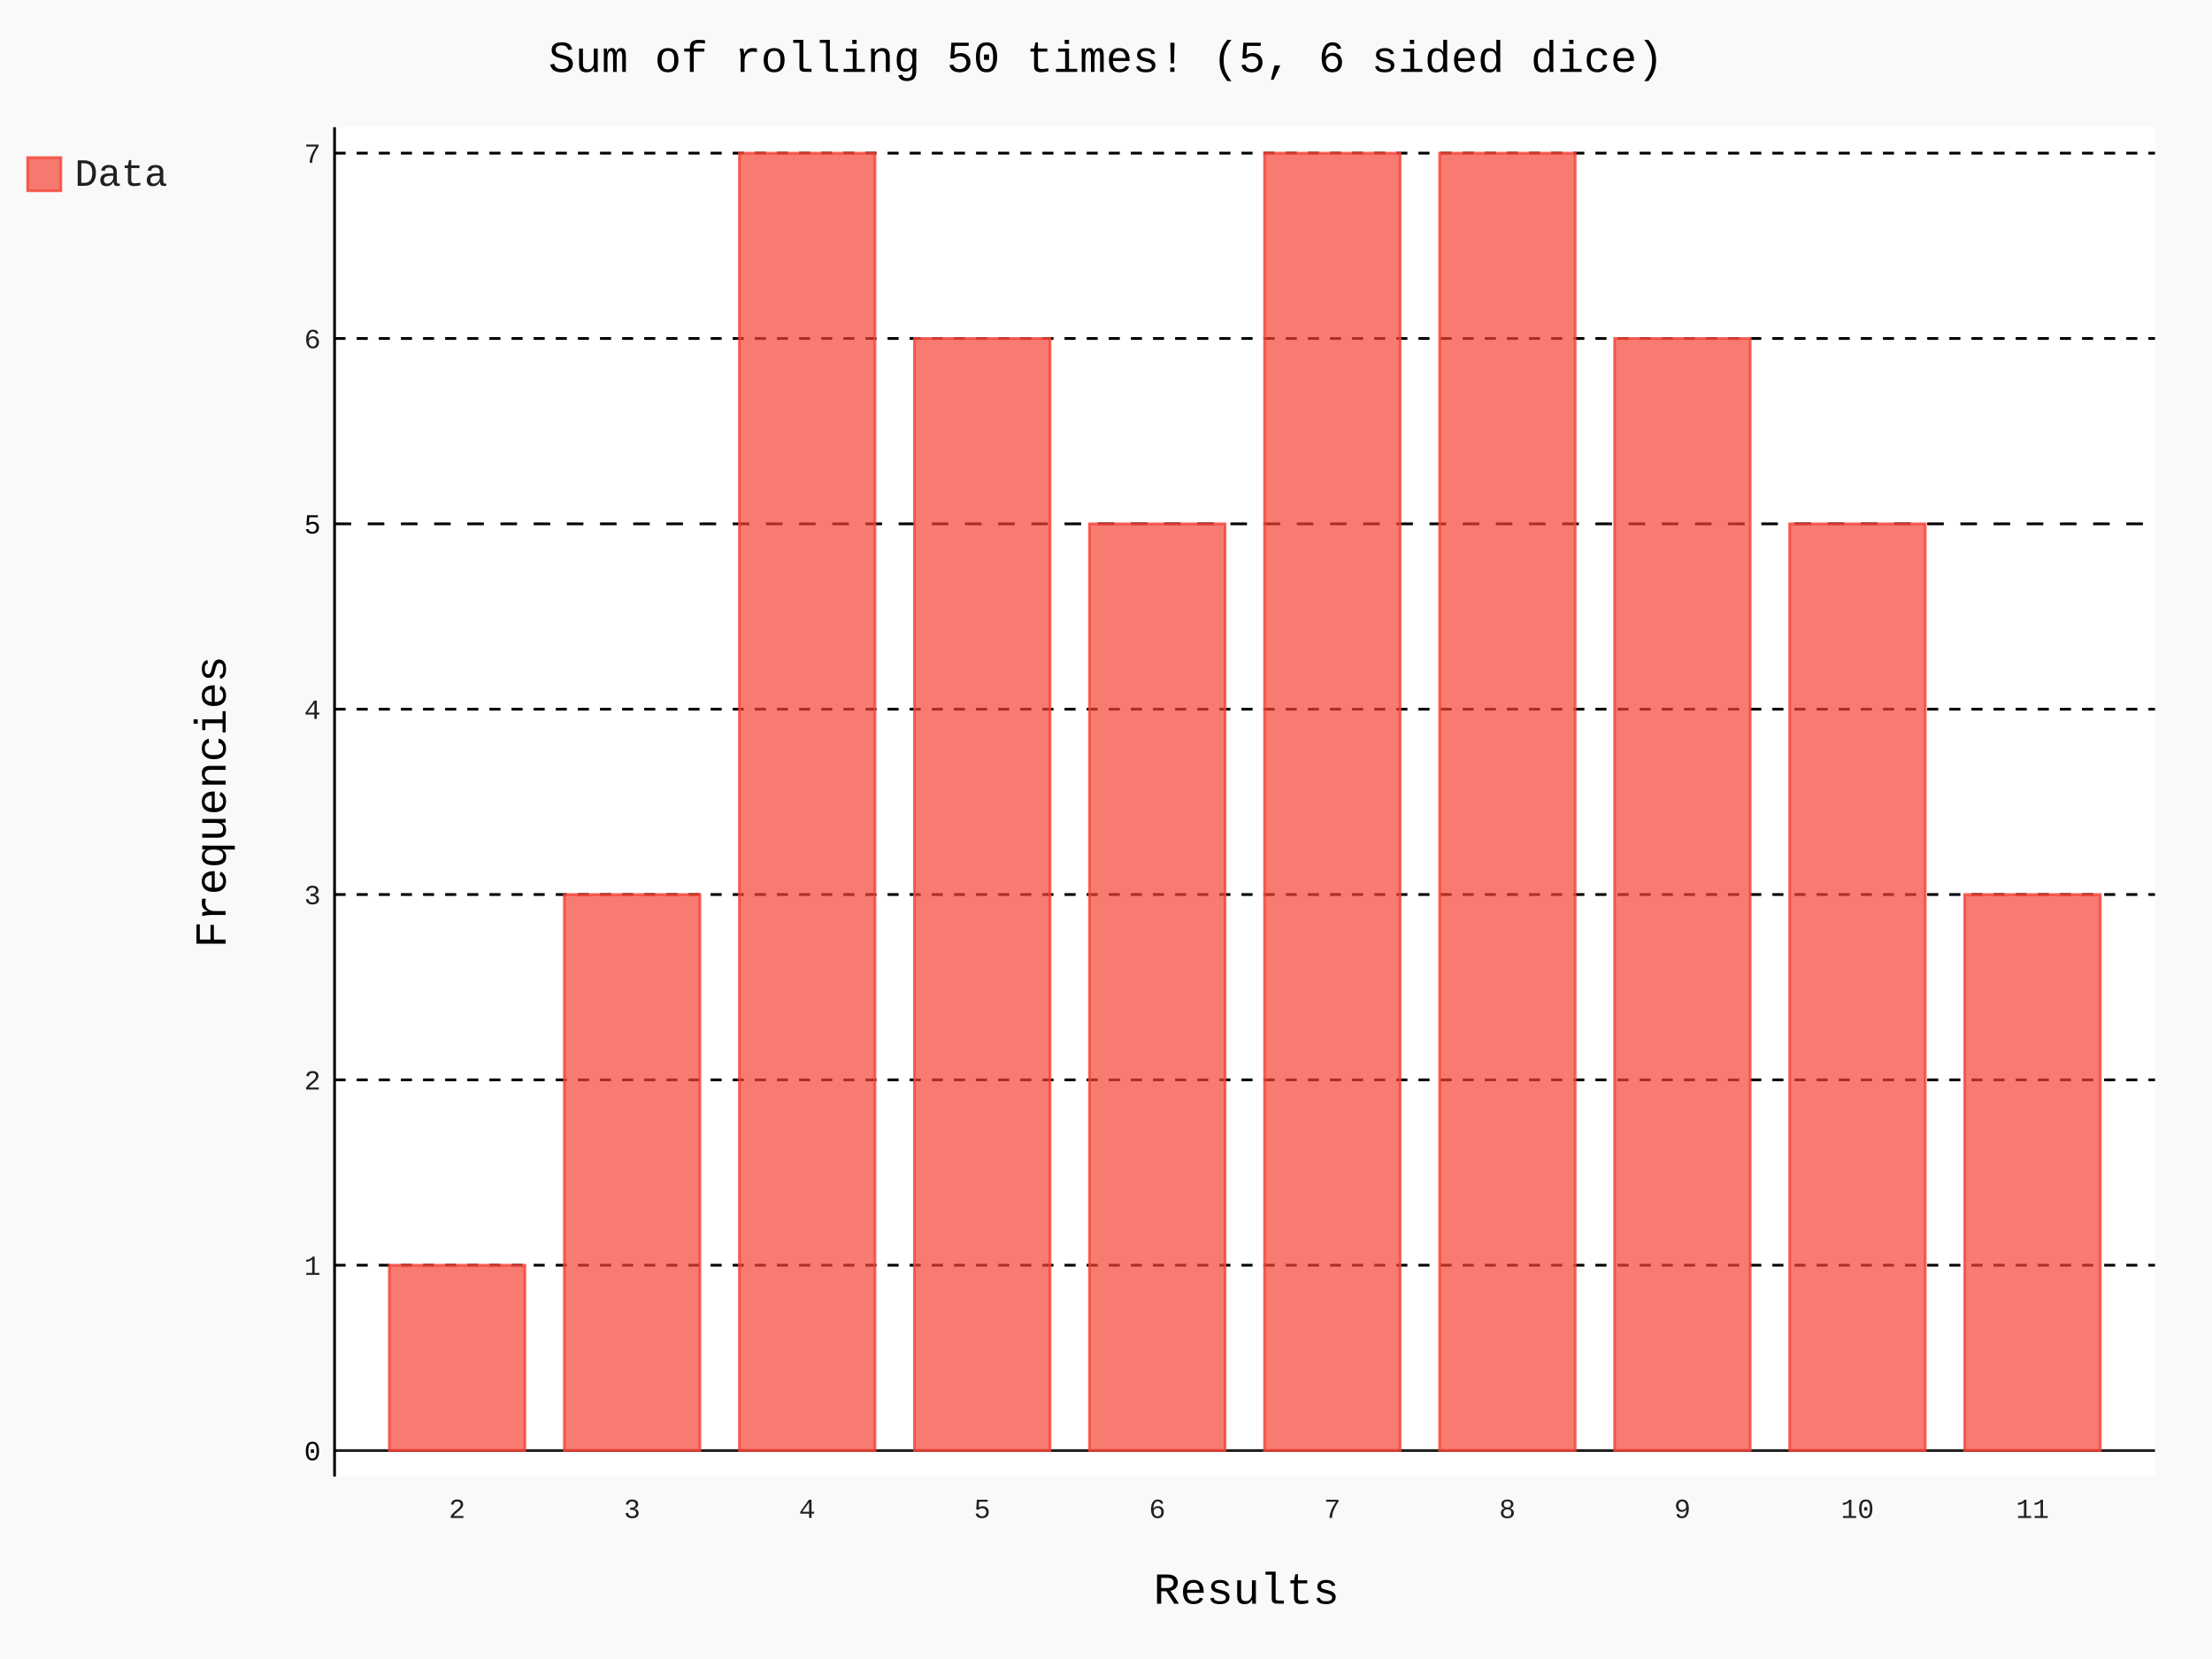
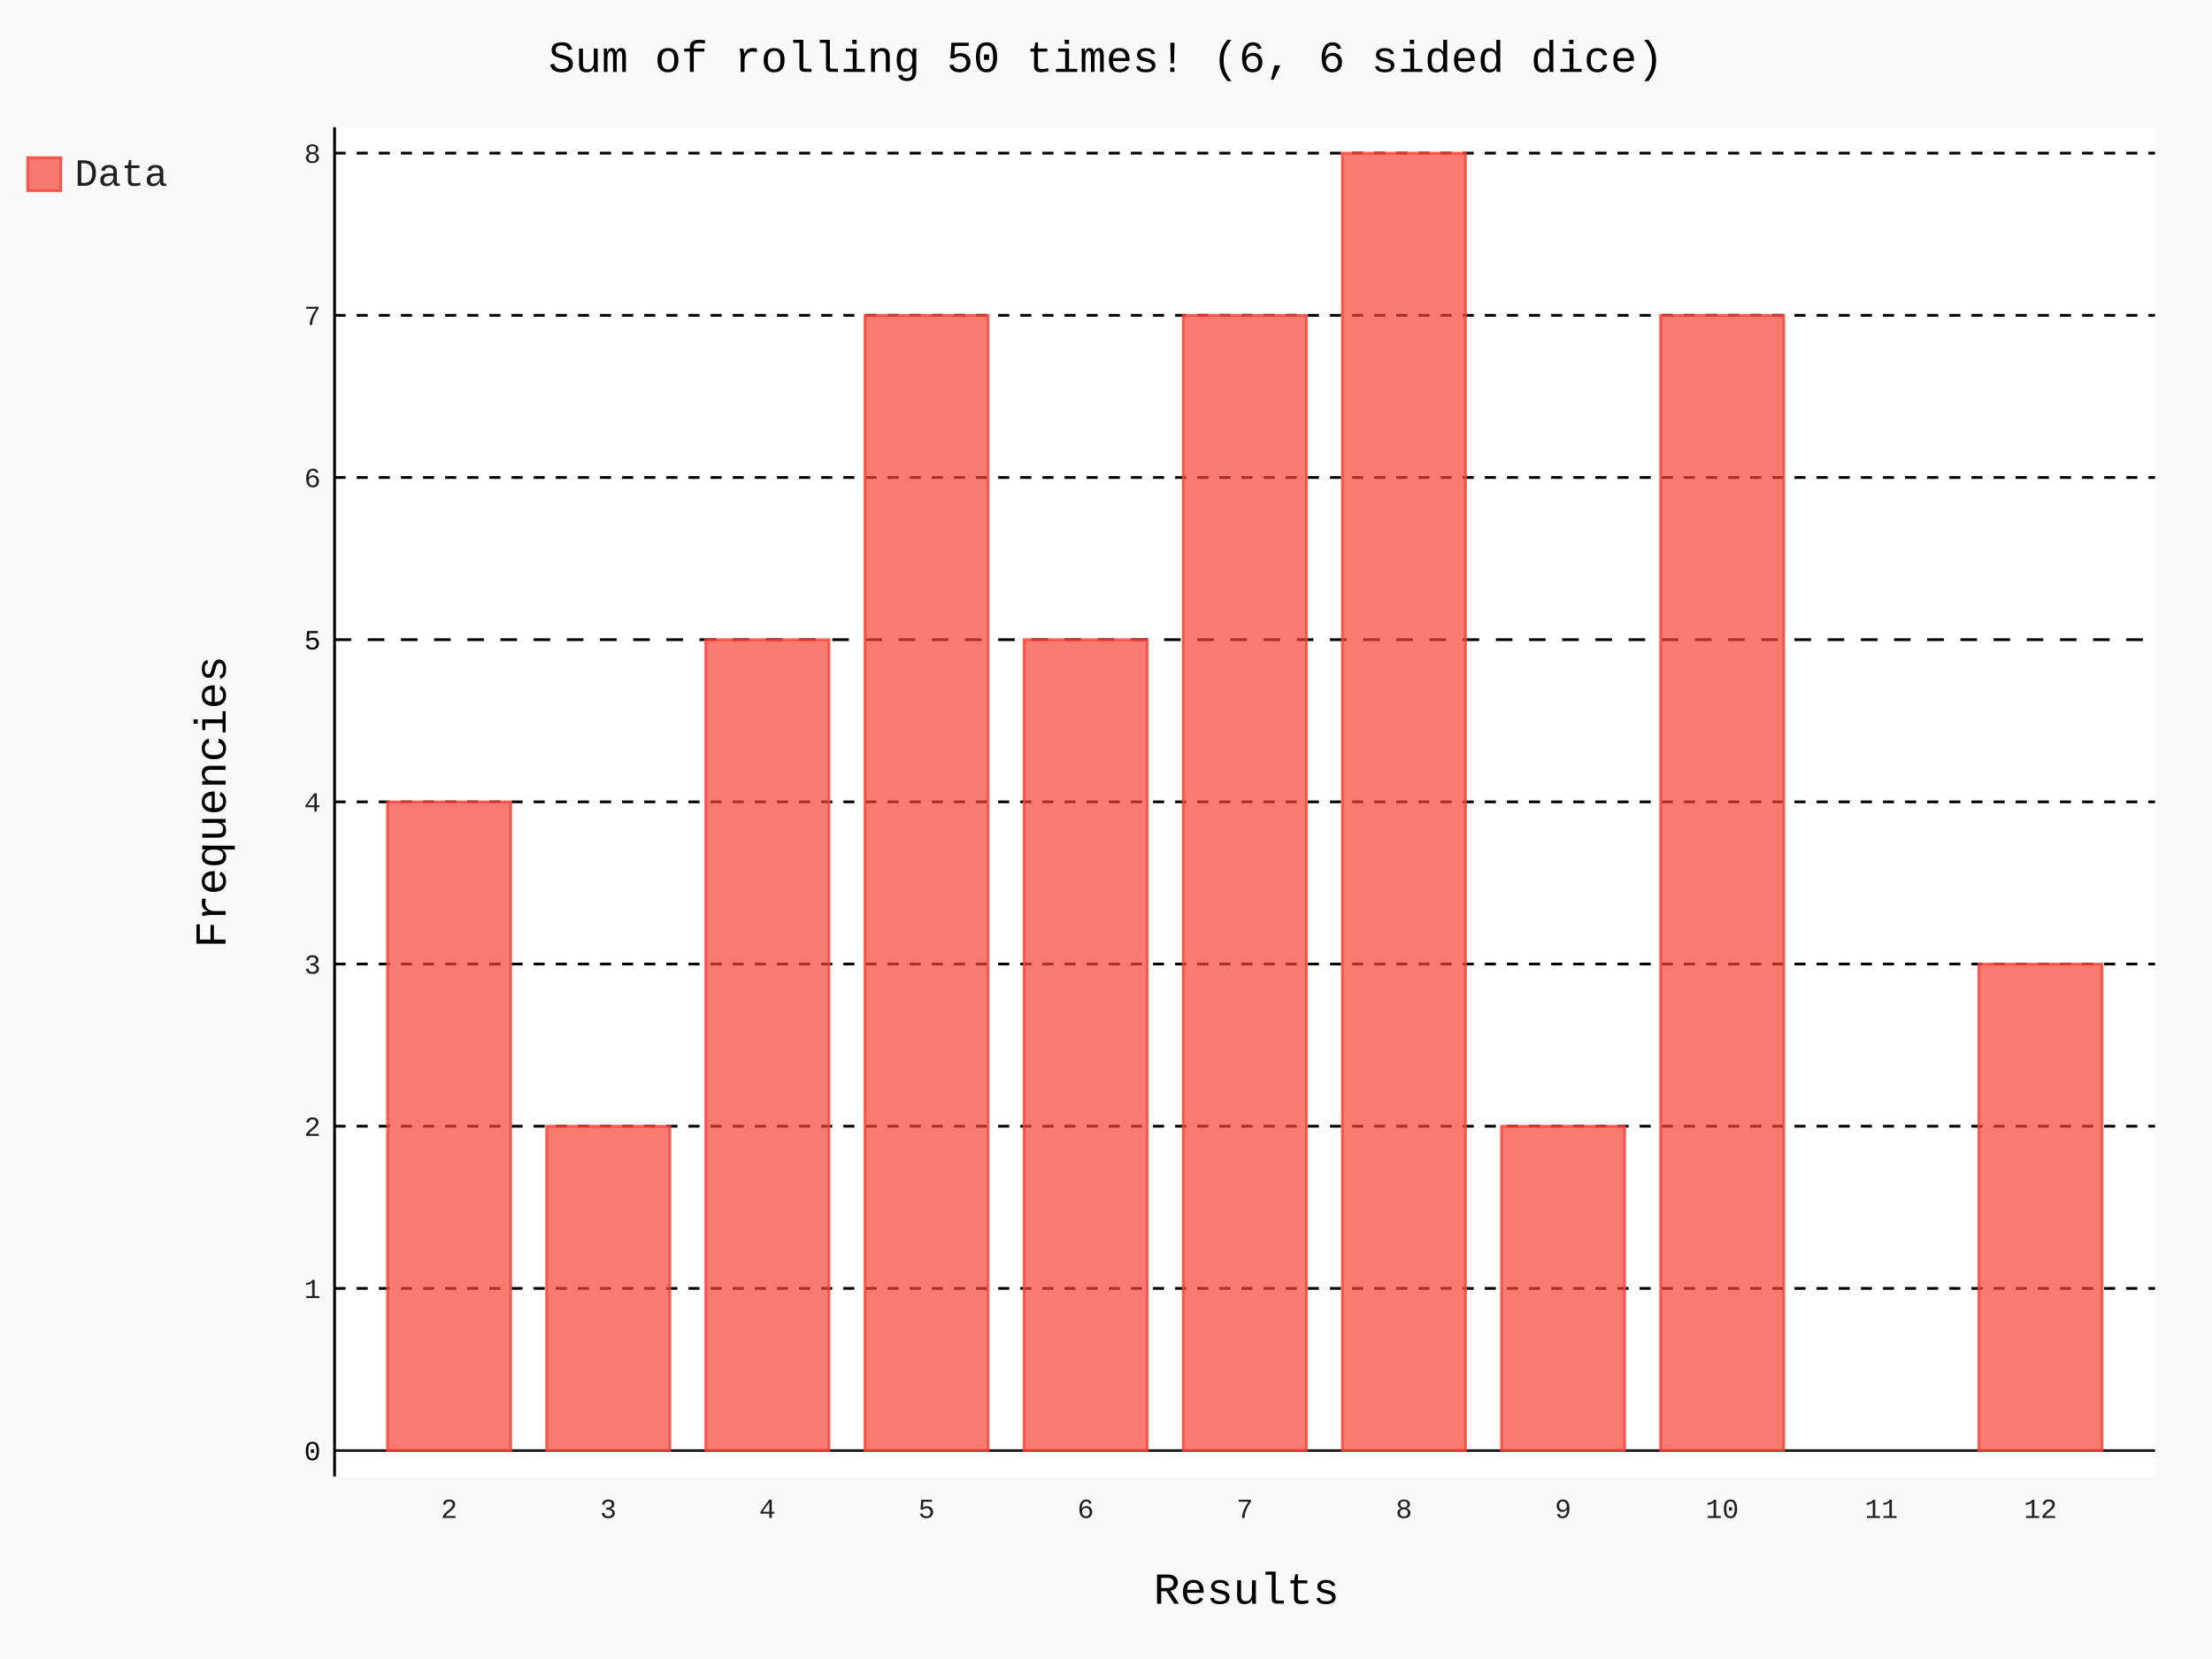
- <svg xmlns="http://www.w3.org/2000/svg" id="chart-5e57c1c7-1e70-47e7-ac48-c63618afca74" class="pygal-chart" viewBox="0 0 800 600">
+ <svg xmlns="http://www.w3.org/2000/svg" id="chart-41c898a9-c550-4b8f-9f5b-6c21ceff38a6" class="pygal-chart" viewBox="0 0 800 600">
  <defs>
-     <style type="text/css">#chart-5e57c1c7-1e70-47e7-ac48-c63618afca74{-webkit-user-select:none;-webkit-font-smoothing:antialiased;font-family:Consolas,"Liberation Mono",Menlo,Courier,monospace}#chart-5e57c1c7-1e70-47e7-ac48-c63618afca74 .title{font-family:Consolas,"Liberation Mono",Menlo,Courier,monospace;font-size:16px}#chart-5e57c1c7-1e70-47e7-ac48-c63618afca74 .legends .legend text{font-family:Consolas,"Liberation Mono",Menlo,Courier,monospace;font-size:14px}#chart-5e57c1c7-1e70-47e7-ac48-c63618afca74 .axis text{font-family:Consolas,"Liberation Mono",Menlo,Courier,monospace;font-size:10px}#chart-5e57c1c7-1e70-47e7-ac48-c63618afca74 .axis text.major{font-family:Consolas,"Liberation Mono",Menlo,Courier,monospace;font-size:10px}#chart-5e57c1c7-1e70-47e7-ac48-c63618afca74 .text-overlay text.value{font-family:Consolas,"Liberation Mono",Menlo,Courier,monospace;font-size:16px}#chart-5e57c1c7-1e70-47e7-ac48-c63618afca74 .text-overlay text.label{font-family:Consolas,"Liberation Mono",Menlo,Courier,monospace;font-size:10px}#chart-5e57c1c7-1e70-47e7-ac48-c63618afca74 .tooltip{font-family:Consolas,"Liberation Mono",Menlo,Courier,monospace;font-size:14px}#chart-5e57c1c7-1e70-47e7-ac48-c63618afca74 text.no_data{font-family:Consolas,"Liberation Mono",Menlo,Courier,monospace;font-size:64px}
- #chart-5e57c1c7-1e70-47e7-ac48-c63618afca74{background-color:rgba(249,249,249,1)}#chart-5e57c1c7-1e70-47e7-ac48-c63618afca74 path,#chart-5e57c1c7-1e70-47e7-ac48-c63618afca74 line,#chart-5e57c1c7-1e70-47e7-ac48-c63618afca74 rect,#chart-5e57c1c7-1e70-47e7-ac48-c63618afca74 circle{-webkit-transition:150ms;-moz-transition:150ms;transition:150ms}#chart-5e57c1c7-1e70-47e7-ac48-c63618afca74 .graph &gt; .background{fill:rgba(249,249,249,1)}#chart-5e57c1c7-1e70-47e7-ac48-c63618afca74 .plot &gt; .background{fill:rgba(255,255,255,1)}#chart-5e57c1c7-1e70-47e7-ac48-c63618afca74 .graph{fill:rgba(0,0,0,.87)}#chart-5e57c1c7-1e70-47e7-ac48-c63618afca74 text.no_data{fill:rgba(0,0,0,1)}#chart-5e57c1c7-1e70-47e7-ac48-c63618afca74 .title{fill:rgba(0,0,0,1)}#chart-5e57c1c7-1e70-47e7-ac48-c63618afca74 .legends .legend text{fill:rgba(0,0,0,.87)}#chart-5e57c1c7-1e70-47e7-ac48-c63618afca74 .legends .legend:hover text{fill:rgba(0,0,0,1)}#chart-5e57c1c7-1e70-47e7-ac48-c63618afca74 .axis .line{stroke:rgba(0,0,0,1)}#chart-5e57c1c7-1e70-47e7-ac48-c63618afca74 .axis .guide.line{stroke:rgba(0,0,0,.54)}#chart-5e57c1c7-1e70-47e7-ac48-c63618afca74 .axis .major.line{stroke:rgba(0,0,0,.87)}#chart-5e57c1c7-1e70-47e7-ac48-c63618afca74 .axis text.major{fill:rgba(0,0,0,1)}#chart-5e57c1c7-1e70-47e7-ac48-c63618afca74 .axis.y .guides:hover .guide.line,#chart-5e57c1c7-1e70-47e7-ac48-c63618afca74 .line-graph .axis.x .guides:hover .guide.line,#chart-5e57c1c7-1e70-47e7-ac48-c63618afca74 .stackedline-graph .axis.x .guides:hover .guide.line,#chart-5e57c1c7-1e70-47e7-ac48-c63618afca74 .xy-graph .axis.x .guides:hover .guide.line{stroke:rgba(0,0,0,1)}#chart-5e57c1c7-1e70-47e7-ac48-c63618afca74 .axis .guides:hover text{fill:rgba(0,0,0,1)}#chart-5e57c1c7-1e70-47e7-ac48-c63618afca74 .reactive{fill-opacity:.7;stroke-opacity:.8;stroke-width:1}#chart-5e57c1c7-1e70-47e7-ac48-c63618afca74 .ci{stroke:rgba(0,0,0,.87)}#chart-5e57c1c7-1e70-47e7-ac48-c63618afca74 .reactive.active,#chart-5e57c1c7-1e70-47e7-ac48-c63618afca74 .active .reactive{fill-opacity:.8;stroke-opacity:.9;stroke-width:4}#chart-5e57c1c7-1e70-47e7-ac48-c63618afca74 .ci .reactive.active{stroke-width:1.5}#chart-5e57c1c7-1e70-47e7-ac48-c63618afca74 .series text{fill:rgba(0,0,0,1)}#chart-5e57c1c7-1e70-47e7-ac48-c63618afca74 .tooltip rect{fill:rgba(255,255,255,1);stroke:rgba(0,0,0,1);-webkit-transition:opacity 150ms;-moz-transition:opacity 150ms;transition:opacity 150ms}#chart-5e57c1c7-1e70-47e7-ac48-c63618afca74 .tooltip .label{fill:rgba(0,0,0,.87)}#chart-5e57c1c7-1e70-47e7-ac48-c63618afca74 .tooltip .label{fill:rgba(0,0,0,.87)}#chart-5e57c1c7-1e70-47e7-ac48-c63618afca74 .tooltip .legend{font-size:.8em;fill:rgba(0,0,0,.54)}#chart-5e57c1c7-1e70-47e7-ac48-c63618afca74 .tooltip .x_label{font-size:.6em;fill:rgba(0,0,0,1)}#chart-5e57c1c7-1e70-47e7-ac48-c63618afca74 .tooltip .xlink{font-size:.5em;text-decoration:underline}#chart-5e57c1c7-1e70-47e7-ac48-c63618afca74 .tooltip .value{font-size:1.5em}#chart-5e57c1c7-1e70-47e7-ac48-c63618afca74 .bound{font-size:.5em}#chart-5e57c1c7-1e70-47e7-ac48-c63618afca74 .max-value{font-size:.75em;fill:rgba(0,0,0,.54)}#chart-5e57c1c7-1e70-47e7-ac48-c63618afca74 .map-element{fill:rgba(255,255,255,1);stroke:rgba(0,0,0,.54) !important}#chart-5e57c1c7-1e70-47e7-ac48-c63618afca74 .map-element .reactive{fill-opacity:inherit;stroke-opacity:inherit}#chart-5e57c1c7-1e70-47e7-ac48-c63618afca74 .color-0,#chart-5e57c1c7-1e70-47e7-ac48-c63618afca74 .color-0 a:visited{stroke:#F44336;fill:#F44336}#chart-5e57c1c7-1e70-47e7-ac48-c63618afca74 .text-overlay .color-0 text{fill:black}
- #chart-5e57c1c7-1e70-47e7-ac48-c63618afca74 text.no_data{text-anchor:middle}#chart-5e57c1c7-1e70-47e7-ac48-c63618afca74 .guide.line{fill:none}#chart-5e57c1c7-1e70-47e7-ac48-c63618afca74 .centered{text-anchor:middle}#chart-5e57c1c7-1e70-47e7-ac48-c63618afca74 .title{text-anchor:middle}#chart-5e57c1c7-1e70-47e7-ac48-c63618afca74 .legends .legend text{fill-opacity:1}#chart-5e57c1c7-1e70-47e7-ac48-c63618afca74 .axis.x text{text-anchor:middle}#chart-5e57c1c7-1e70-47e7-ac48-c63618afca74 .axis.x:not(.web) text[transform]{text-anchor:start}#chart-5e57c1c7-1e70-47e7-ac48-c63618afca74 .axis.x:not(.web) text[transform].backwards{text-anchor:end}#chart-5e57c1c7-1e70-47e7-ac48-c63618afca74 .axis.y text{text-anchor:end}#chart-5e57c1c7-1e70-47e7-ac48-c63618afca74 .axis.y text[transform].backwards{text-anchor:start}#chart-5e57c1c7-1e70-47e7-ac48-c63618afca74 .axis.y2 text{text-anchor:start}#chart-5e57c1c7-1e70-47e7-ac48-c63618afca74 .axis.y2 text[transform].backwards{text-anchor:end}#chart-5e57c1c7-1e70-47e7-ac48-c63618afca74 .axis .guide.line{stroke-dasharray:4,4;stroke:black}#chart-5e57c1c7-1e70-47e7-ac48-c63618afca74 .axis .major.guide.line{stroke-dasharray:6,6;stroke:black}#chart-5e57c1c7-1e70-47e7-ac48-c63618afca74 .horizontal .axis.y .guide.line,#chart-5e57c1c7-1e70-47e7-ac48-c63618afca74 .horizontal .axis.y2 .guide.line,#chart-5e57c1c7-1e70-47e7-ac48-c63618afca74 .vertical .axis.x .guide.line{opacity:0}#chart-5e57c1c7-1e70-47e7-ac48-c63618afca74 .horizontal .axis.always_show .guide.line,#chart-5e57c1c7-1e70-47e7-ac48-c63618afca74 .vertical .axis.always_show .guide.line{opacity:1 !important}#chart-5e57c1c7-1e70-47e7-ac48-c63618afca74 .axis.y .guides:hover .guide.line,#chart-5e57c1c7-1e70-47e7-ac48-c63618afca74 .axis.y2 .guides:hover .guide.line,#chart-5e57c1c7-1e70-47e7-ac48-c63618afca74 .axis.x .guides:hover .guide.line{opacity:1}#chart-5e57c1c7-1e70-47e7-ac48-c63618afca74 .axis .guides:hover text{opacity:1}#chart-5e57c1c7-1e70-47e7-ac48-c63618afca74 .nofill{fill:none}#chart-5e57c1c7-1e70-47e7-ac48-c63618afca74 .subtle-fill{fill-opacity:.2}#chart-5e57c1c7-1e70-47e7-ac48-c63618afca74 .dot{stroke-width:1px;fill-opacity:1;stroke-opacity:1}#chart-5e57c1c7-1e70-47e7-ac48-c63618afca74 .dot.active{stroke-width:5px}#chart-5e57c1c7-1e70-47e7-ac48-c63618afca74 .dot.negative{fill:transparent}#chart-5e57c1c7-1e70-47e7-ac48-c63618afca74 text,#chart-5e57c1c7-1e70-47e7-ac48-c63618afca74 tspan{stroke:none !important}#chart-5e57c1c7-1e70-47e7-ac48-c63618afca74 .series text.active{opacity:1}#chart-5e57c1c7-1e70-47e7-ac48-c63618afca74 .tooltip rect{fill-opacity:.95;stroke-width:.5}#chart-5e57c1c7-1e70-47e7-ac48-c63618afca74 .tooltip text{fill-opacity:1}#chart-5e57c1c7-1e70-47e7-ac48-c63618afca74 .showable{visibility:hidden}#chart-5e57c1c7-1e70-47e7-ac48-c63618afca74 .showable.shown{visibility:visible}#chart-5e57c1c7-1e70-47e7-ac48-c63618afca74 .gauge-background{fill:rgba(229,229,229,1);stroke:none}#chart-5e57c1c7-1e70-47e7-ac48-c63618afca74 .bg-lines{stroke:rgba(249,249,249,1);stroke-width:2px}</style>
+     <style type="text/css">#chart-41c898a9-c550-4b8f-9f5b-6c21ceff38a6{-webkit-user-select:none;-webkit-font-smoothing:antialiased;font-family:Consolas,"Liberation Mono",Menlo,Courier,monospace}#chart-41c898a9-c550-4b8f-9f5b-6c21ceff38a6 .title{font-family:Consolas,"Liberation Mono",Menlo,Courier,monospace;font-size:16px}#chart-41c898a9-c550-4b8f-9f5b-6c21ceff38a6 .legends .legend text{font-family:Consolas,"Liberation Mono",Menlo,Courier,monospace;font-size:14px}#chart-41c898a9-c550-4b8f-9f5b-6c21ceff38a6 .axis text{font-family:Consolas,"Liberation Mono",Menlo,Courier,monospace;font-size:10px}#chart-41c898a9-c550-4b8f-9f5b-6c21ceff38a6 .axis text.major{font-family:Consolas,"Liberation Mono",Menlo,Courier,monospace;font-size:10px}#chart-41c898a9-c550-4b8f-9f5b-6c21ceff38a6 .text-overlay text.value{font-family:Consolas,"Liberation Mono",Menlo,Courier,monospace;font-size:16px}#chart-41c898a9-c550-4b8f-9f5b-6c21ceff38a6 .text-overlay text.label{font-family:Consolas,"Liberation Mono",Menlo,Courier,monospace;font-size:10px}#chart-41c898a9-c550-4b8f-9f5b-6c21ceff38a6 .tooltip{font-family:Consolas,"Liberation Mono",Menlo,Courier,monospace;font-size:14px}#chart-41c898a9-c550-4b8f-9f5b-6c21ceff38a6 text.no_data{font-family:Consolas,"Liberation Mono",Menlo,Courier,monospace;font-size:64px}
+ #chart-41c898a9-c550-4b8f-9f5b-6c21ceff38a6{background-color:rgba(249,249,249,1)}#chart-41c898a9-c550-4b8f-9f5b-6c21ceff38a6 path,#chart-41c898a9-c550-4b8f-9f5b-6c21ceff38a6 line,#chart-41c898a9-c550-4b8f-9f5b-6c21ceff38a6 rect,#chart-41c898a9-c550-4b8f-9f5b-6c21ceff38a6 circle{-webkit-transition:150ms;-moz-transition:150ms;transition:150ms}#chart-41c898a9-c550-4b8f-9f5b-6c21ceff38a6 .graph &gt; .background{fill:rgba(249,249,249,1)}#chart-41c898a9-c550-4b8f-9f5b-6c21ceff38a6 .plot &gt; .background{fill:rgba(255,255,255,1)}#chart-41c898a9-c550-4b8f-9f5b-6c21ceff38a6 .graph{fill:rgba(0,0,0,.87)}#chart-41c898a9-c550-4b8f-9f5b-6c21ceff38a6 text.no_data{fill:rgba(0,0,0,1)}#chart-41c898a9-c550-4b8f-9f5b-6c21ceff38a6 .title{fill:rgba(0,0,0,1)}#chart-41c898a9-c550-4b8f-9f5b-6c21ceff38a6 .legends .legend text{fill:rgba(0,0,0,.87)}#chart-41c898a9-c550-4b8f-9f5b-6c21ceff38a6 .legends .legend:hover text{fill:rgba(0,0,0,1)}#chart-41c898a9-c550-4b8f-9f5b-6c21ceff38a6 .axis .line{stroke:rgba(0,0,0,1)}#chart-41c898a9-c550-4b8f-9f5b-6c21ceff38a6 .axis .guide.line{stroke:rgba(0,0,0,.54)}#chart-41c898a9-c550-4b8f-9f5b-6c21ceff38a6 .axis .major.line{stroke:rgba(0,0,0,.87)}#chart-41c898a9-c550-4b8f-9f5b-6c21ceff38a6 .axis text.major{fill:rgba(0,0,0,1)}#chart-41c898a9-c550-4b8f-9f5b-6c21ceff38a6 .axis.y .guides:hover .guide.line,#chart-41c898a9-c550-4b8f-9f5b-6c21ceff38a6 .line-graph .axis.x .guides:hover .guide.line,#chart-41c898a9-c550-4b8f-9f5b-6c21ceff38a6 .stackedline-graph .axis.x .guides:hover .guide.line,#chart-41c898a9-c550-4b8f-9f5b-6c21ceff38a6 .xy-graph .axis.x .guides:hover .guide.line{stroke:rgba(0,0,0,1)}#chart-41c898a9-c550-4b8f-9f5b-6c21ceff38a6 .axis .guides:hover text{fill:rgba(0,0,0,1)}#chart-41c898a9-c550-4b8f-9f5b-6c21ceff38a6 .reactive{fill-opacity:.7;stroke-opacity:.8;stroke-width:1}#chart-41c898a9-c550-4b8f-9f5b-6c21ceff38a6 .ci{stroke:rgba(0,0,0,.87)}#chart-41c898a9-c550-4b8f-9f5b-6c21ceff38a6 .reactive.active,#chart-41c898a9-c550-4b8f-9f5b-6c21ceff38a6 .active .reactive{fill-opacity:.8;stroke-opacity:.9;stroke-width:4}#chart-41c898a9-c550-4b8f-9f5b-6c21ceff38a6 .ci .reactive.active{stroke-width:1.5}#chart-41c898a9-c550-4b8f-9f5b-6c21ceff38a6 .series text{fill:rgba(0,0,0,1)}#chart-41c898a9-c550-4b8f-9f5b-6c21ceff38a6 .tooltip rect{fill:rgba(255,255,255,1);stroke:rgba(0,0,0,1);-webkit-transition:opacity 150ms;-moz-transition:opacity 150ms;transition:opacity 150ms}#chart-41c898a9-c550-4b8f-9f5b-6c21ceff38a6 .tooltip .label{fill:rgba(0,0,0,.87)}#chart-41c898a9-c550-4b8f-9f5b-6c21ceff38a6 .tooltip .label{fill:rgba(0,0,0,.87)}#chart-41c898a9-c550-4b8f-9f5b-6c21ceff38a6 .tooltip .legend{font-size:.8em;fill:rgba(0,0,0,.54)}#chart-41c898a9-c550-4b8f-9f5b-6c21ceff38a6 .tooltip .x_label{font-size:.6em;fill:rgba(0,0,0,1)}#chart-41c898a9-c550-4b8f-9f5b-6c21ceff38a6 .tooltip .xlink{font-size:.5em;text-decoration:underline}#chart-41c898a9-c550-4b8f-9f5b-6c21ceff38a6 .tooltip .value{font-size:1.5em}#chart-41c898a9-c550-4b8f-9f5b-6c21ceff38a6 .bound{font-size:.5em}#chart-41c898a9-c550-4b8f-9f5b-6c21ceff38a6 .max-value{font-size:.75em;fill:rgba(0,0,0,.54)}#chart-41c898a9-c550-4b8f-9f5b-6c21ceff38a6 .map-element{fill:rgba(255,255,255,1);stroke:rgba(0,0,0,.54) !important}#chart-41c898a9-c550-4b8f-9f5b-6c21ceff38a6 .map-element .reactive{fill-opacity:inherit;stroke-opacity:inherit}#chart-41c898a9-c550-4b8f-9f5b-6c21ceff38a6 .color-0,#chart-41c898a9-c550-4b8f-9f5b-6c21ceff38a6 .color-0 a:visited{stroke:#F44336;fill:#F44336}#chart-41c898a9-c550-4b8f-9f5b-6c21ceff38a6 .text-overlay .color-0 text{fill:black}
+ #chart-41c898a9-c550-4b8f-9f5b-6c21ceff38a6 text.no_data{text-anchor:middle}#chart-41c898a9-c550-4b8f-9f5b-6c21ceff38a6 .guide.line{fill:none}#chart-41c898a9-c550-4b8f-9f5b-6c21ceff38a6 .centered{text-anchor:middle}#chart-41c898a9-c550-4b8f-9f5b-6c21ceff38a6 .title{text-anchor:middle}#chart-41c898a9-c550-4b8f-9f5b-6c21ceff38a6 .legends .legend text{fill-opacity:1}#chart-41c898a9-c550-4b8f-9f5b-6c21ceff38a6 .axis.x text{text-anchor:middle}#chart-41c898a9-c550-4b8f-9f5b-6c21ceff38a6 .axis.x:not(.web) text[transform]{text-anchor:start}#chart-41c898a9-c550-4b8f-9f5b-6c21ceff38a6 .axis.x:not(.web) text[transform].backwards{text-anchor:end}#chart-41c898a9-c550-4b8f-9f5b-6c21ceff38a6 .axis.y text{text-anchor:end}#chart-41c898a9-c550-4b8f-9f5b-6c21ceff38a6 .axis.y text[transform].backwards{text-anchor:start}#chart-41c898a9-c550-4b8f-9f5b-6c21ceff38a6 .axis.y2 text{text-anchor:start}#chart-41c898a9-c550-4b8f-9f5b-6c21ceff38a6 .axis.y2 text[transform].backwards{text-anchor:end}#chart-41c898a9-c550-4b8f-9f5b-6c21ceff38a6 .axis .guide.line{stroke-dasharray:4,4;stroke:black}#chart-41c898a9-c550-4b8f-9f5b-6c21ceff38a6 .axis .major.guide.line{stroke-dasharray:6,6;stroke:black}#chart-41c898a9-c550-4b8f-9f5b-6c21ceff38a6 .horizontal .axis.y .guide.line,#chart-41c898a9-c550-4b8f-9f5b-6c21ceff38a6 .horizontal .axis.y2 .guide.line,#chart-41c898a9-c550-4b8f-9f5b-6c21ceff38a6 .vertical .axis.x .guide.line{opacity:0}#chart-41c898a9-c550-4b8f-9f5b-6c21ceff38a6 .horizontal .axis.always_show .guide.line,#chart-41c898a9-c550-4b8f-9f5b-6c21ceff38a6 .vertical .axis.always_show .guide.line{opacity:1 !important}#chart-41c898a9-c550-4b8f-9f5b-6c21ceff38a6 .axis.y .guides:hover .guide.line,#chart-41c898a9-c550-4b8f-9f5b-6c21ceff38a6 .axis.y2 .guides:hover .guide.line,#chart-41c898a9-c550-4b8f-9f5b-6c21ceff38a6 .axis.x .guides:hover .guide.line{opacity:1}#chart-41c898a9-c550-4b8f-9f5b-6c21ceff38a6 .axis .guides:hover text{opacity:1}#chart-41c898a9-c550-4b8f-9f5b-6c21ceff38a6 .nofill{fill:none}#chart-41c898a9-c550-4b8f-9f5b-6c21ceff38a6 .subtle-fill{fill-opacity:.2}#chart-41c898a9-c550-4b8f-9f5b-6c21ceff38a6 .dot{stroke-width:1px;fill-opacity:1;stroke-opacity:1}#chart-41c898a9-c550-4b8f-9f5b-6c21ceff38a6 .dot.active{stroke-width:5px}#chart-41c898a9-c550-4b8f-9f5b-6c21ceff38a6 .dot.negative{fill:transparent}#chart-41c898a9-c550-4b8f-9f5b-6c21ceff38a6 text,#chart-41c898a9-c550-4b8f-9f5b-6c21ceff38a6 tspan{stroke:none !important}#chart-41c898a9-c550-4b8f-9f5b-6c21ceff38a6 .series text.active{opacity:1}#chart-41c898a9-c550-4b8f-9f5b-6c21ceff38a6 .tooltip rect{fill-opacity:.95;stroke-width:.5}#chart-41c898a9-c550-4b8f-9f5b-6c21ceff38a6 .tooltip text{fill-opacity:1}#chart-41c898a9-c550-4b8f-9f5b-6c21ceff38a6 .showable{visibility:hidden}#chart-41c898a9-c550-4b8f-9f5b-6c21ceff38a6 .showable.shown{visibility:visible}#chart-41c898a9-c550-4b8f-9f5b-6c21ceff38a6 .gauge-background{fill:rgba(229,229,229,1);stroke:none}#chart-41c898a9-c550-4b8f-9f5b-6c21ceff38a6 .bg-lines{stroke:rgba(249,249,249,1);stroke-width:2px}</style>
  </defs>
  <g class="graph bar-graph vertical">
    <rect x="0" y="0" width="800" height="600" class="background" />
    <g transform="translate(121, 46)" class="plot">
      <rect x="0" y="0" width="658.4" height="488" class="background" />
      <g class="axis y always_show">
        <g class="guides">
          <path d="M0 478.615 h658.4" class="axis major line" />
          <text x="-5" y="482.115" class="major">0</text>
        </g>
        <g class="guides">
-           <path d="M0 411.582 h658.4" class="guide line" />
-           <text x="-5" y="415.082" class="">1</text>
+           <path d="M0 419.962 h658.4" class="guide line" />
+           <text x="-5" y="423.462" class="">1</text>
        </g>
        <g class="guides">
-           <path d="M0 344.549 h658.4" class="guide line" />
-           <text x="-5" y="348.049" class="">2</text>
+           <path d="M0 361.308 h658.4" class="guide line" />
+           <text x="-5" y="364.808" class="">2</text>
        </g>
        <g class="guides">
-           <path d="M0 277.516 h658.4" class="guide line" />
-           <text x="-5" y="281.016" class="">3</text>
+           <path d="M0 302.654 h658.4" class="guide line" />
+           <text x="-5" y="306.154" class="">3</text>
        </g>
        <g class="guides">
-           <path d="M0 210.484 h658.4" class="guide line" />
-           <text x="-5" y="213.984" class="">4</text>
+           <path d="M0 244 h658.4" class="guide line" />
+           <text x="-5" y="247.5" class="">4</text>
        </g>
        <g class="guides">
-           <path d="M0 143.451 h658.4" class="major guide line" />
-           <text x="-5" y="146.951" class="major">5</text>
+           <path d="M0 185.346 h658.4" class="major guide line" />
+           <text x="-5" y="188.846" class="major">5</text>
        </g>
        <g class="guides">
-           <path d="M0 76.418 h658.4" class="guide line" />
-           <text x="-5" y="79.918" class="">6</text>
+           <path d="M0 126.692 h658.4" class="guide line" />
+           <text x="-5" y="130.192" class="">6</text>
+         </g>
+         <g class="guides">
+           <path d="M0 68.038 h658.4" class="guide line" />
+           <text x="-5" y="71.538" class="">7</text>
        </g>
        <g class="guides">
          <path d="M0 9.385 h658.4" class="guide line" />
-           <text x="-5" y="12.885" class="">7</text>
+           <text x="-5" y="12.885" class="">8</text>
        </g>
      </g>
      <g class="axis x">
        <path d="M0 0 v488" class="line" />
        <g class="guides">
-           <path d="M44.315 0 v488" class="guide line" />
-           <text x="44.315" y="503.0" class="">2</text>
+           <path d="M41.438 0 v488" class="guide line" />
+           <text x="41.438" y="503.0" class="">2</text>
        </g>
        <g class="guides">
-           <path d="M107.623 0 v488" class="guide line" />
-           <text x="107.623" y="503.0" class="">3</text>
+           <path d="M98.99 0 v488" class="guide line" />
+           <text x="98.99" y="503.0" class="">3</text>
        </g>
        <g class="guides">
-           <path d="M170.931 0 v488" class="guide line" />
-           <text x="170.931" y="503.0" class="">4</text>
+           <path d="M156.543 0 v488" class="guide line" />
+           <text x="156.543" y="503.0" class="">4</text>
        </g>
        <g class="guides">
-           <path d="M234.238 0 v488" class="guide line" />
-           <text x="234.238" y="503.0" class="">5</text>
+           <path d="M214.095 0 v488" class="guide line" />
+           <text x="214.095" y="503.0" class="">5</text>
        </g>
        <g class="guides">
-           <path d="M297.546 0 v488" class="guide line" />
-           <text x="297.546" y="503.0" class="">6</text>
+           <path d="M271.648 0 v488" class="guide line" />
+           <text x="271.648" y="503.0" class="">6</text>
        </g>
        <g class="guides">
-           <path d="M360.854 0 v488" class="guide line" />
-           <text x="360.854" y="503.0" class="">7</text>
+           <path d="M329.2 0 v488" class="guide line" />
+           <text x="329.2" y="503.0" class="">7</text>
        </g>
        <g class="guides">
-           <path d="M424.162 0 v488" class="guide line" />
-           <text x="424.162" y="503.0" class="">8</text>
+           <path d="M386.752 0 v488" class="guide line" />
+           <text x="386.752" y="503.0" class="">8</text>
        </g>
        <g class="guides">
-           <path d="M487.469 0 v488" class="guide line" />
-           <text x="487.469" y="503.0" class="">9</text>
+           <path d="M444.305 0 v488" class="guide line" />
+           <text x="444.305" y="503.0" class="">9</text>
        </g>
        <g class="guides">
-           <path d="M550.777 0 v488" class="guide line" />
-           <text x="550.777" y="503.0" class="">10</text>
+           <path d="M501.857 0 v488" class="guide line" />
+           <text x="501.857" y="503.0" class="">10</text>
        </g>
        <g class="guides">
-           <path d="M614.085 0 v488" class="guide line" />
-           <text x="614.085" y="503.0" class="">11</text>
+           <path d="M559.41 0 v488" class="guide line" />
+           <text x="559.41" y="503.0" class="">11</text>
+         </g>
+         <g class="guides">
+           <path d="M616.962 0 v488" class="guide line" />
+           <text x="616.962" y="503.0" class="">12</text>
        </g>
      </g>
      <g class="series serie-0 color-0">
        <g class="bars">
          <g class="bar">
-             <rect x="19.803" y="411.582" rx="0" ry="0" width="49.025" height="67.033" class="rect reactive tooltip-trigger" />
+             <rect x="19.153" y="244.0" rx="0" ry="0" width="44.569" height="234.615" class="rect reactive tooltip-trigger" />
          </g>
          <g class="bar">
-             <rect x="83.11" y="277.516" rx="0" ry="0" width="49.025" height="201.099" class="rect reactive tooltip-trigger" />
+             <rect x="76.706" y="361.308" rx="0" ry="0" width="44.569" height="117.308" class="rect reactive tooltip-trigger" />
          </g>
          <g class="bar">
-             <rect x="146.418" y="9.385" rx="0" ry="0" width="49.025" height="469.231" class="rect reactive tooltip-trigger" />
+             <rect x="134.258" y="185.346" rx="0" ry="0" width="44.569" height="293.269" class="rect reactive tooltip-trigger" />
          </g>
          <g class="bar">
-             <rect x="209.726" y="76.418" rx="0" ry="0" width="49.025" height="402.198" class="rect reactive tooltip-trigger" />
+             <rect x="191.811" y="68.038" rx="0" ry="0" width="44.569" height="410.577" class="rect reactive tooltip-trigger" />
          </g>
          <g class="bar">
-             <rect x="273.033" y="143.451" rx="0" ry="0" width="49.025" height="335.165" class="rect reactive tooltip-trigger" />
+             <rect x="249.363" y="185.346" rx="0" ry="0" width="44.569" height="293.269" class="rect reactive tooltip-trigger" />
          </g>
          <g class="bar">
-             <rect x="336.341" y="9.385" rx="0" ry="0" width="49.025" height="469.231" class="rect reactive tooltip-trigger" />
+             <rect x="306.916" y="68.038" rx="0" ry="0" width="44.569" height="410.577" class="rect reactive tooltip-trigger" />
          </g>
          <g class="bar">
-             <rect x="399.649" y="9.385" rx="0" ry="0" width="49.025" height="469.231" class="rect reactive tooltip-trigger" />
+             <rect x="364.468" y="9.385" rx="0" ry="0" width="44.569" height="469.231" class="rect reactive tooltip-trigger" />
          </g>
          <g class="bar">
-             <rect x="462.956" y="76.418" rx="0" ry="0" width="49.025" height="402.198" class="rect reactive tooltip-trigger" />
+             <rect x="422.021" y="361.308" rx="0" ry="0" width="44.569" height="117.308" class="rect reactive tooltip-trigger" />
          </g>
          <g class="bar">
-             <rect x="526.264" y="143.451" rx="0" ry="0" width="49.025" height="335.165" class="rect reactive tooltip-trigger" />
+             <rect x="479.573" y="68.038" rx="0" ry="0" width="44.569" height="410.577" class="rect reactive tooltip-trigger" />
          </g>
          <g class="bar">
-             <rect x="589.572" y="277.516" rx="0" ry="0" width="49.025" height="201.099" class="rect reactive tooltip-trigger" />
+             <rect x="537.125" y="478.615" rx="0" ry="0" width="44.569" height="0.0" class="rect reactive tooltip-trigger" />
+           </g>
+           <g class="bar">
+             <rect x="594.678" y="302.654" rx="0" ry="0" width="44.569" height="175.962" class="rect reactive tooltip-trigger" />
          </g>
        </g>
      </g>
    </g>
    <g class="titles">
-       <text x="400.0" y="26" class="title plot_title">Sum of rolling 50 times! (5, 6 sided dice)</text>
+       <text x="400.0" y="26" class="title plot_title">Sum of rolling 50 times! (6, 6 sided dice)</text>
      <text x="450.8" y="580" class="title">Results</text>
      <text x="55.6" y="316.0" class="title" transform="rotate(-90 55.6 290)">Frequencies</text>
    </g>
    <g transform="translate(121, 46)" class="plot overlay">
      <g class="series serie-0 color-0" />
    </g>
    <g transform="translate(121, 46)" class="plot text-overlay">
      <g class="series serie-0 color-0" />
    </g>
    <g transform="translate(121, 46)" class="plot tooltip-overlay">
      <g transform="translate(0 0)" style="opacity: 0" class="tooltip">
        <rect rx="0" ry="0" width="0" height="0" class="tooltip-box" />
        <g class="text" />
      </g>
    </g>
    <g transform="translate(10, 56)" class="legends">
      <g id="activate-serie-0" class="legend reactive activate-serie">
        <rect x="0.0" y="1.0" width="12" height="12" class="color-0 reactive" />
        <text x="17.0" y="11.2">Data</text>
      </g>
    </g>
    <g transform="translate(790, 56)" class="legends" />
  </g>
</svg>
